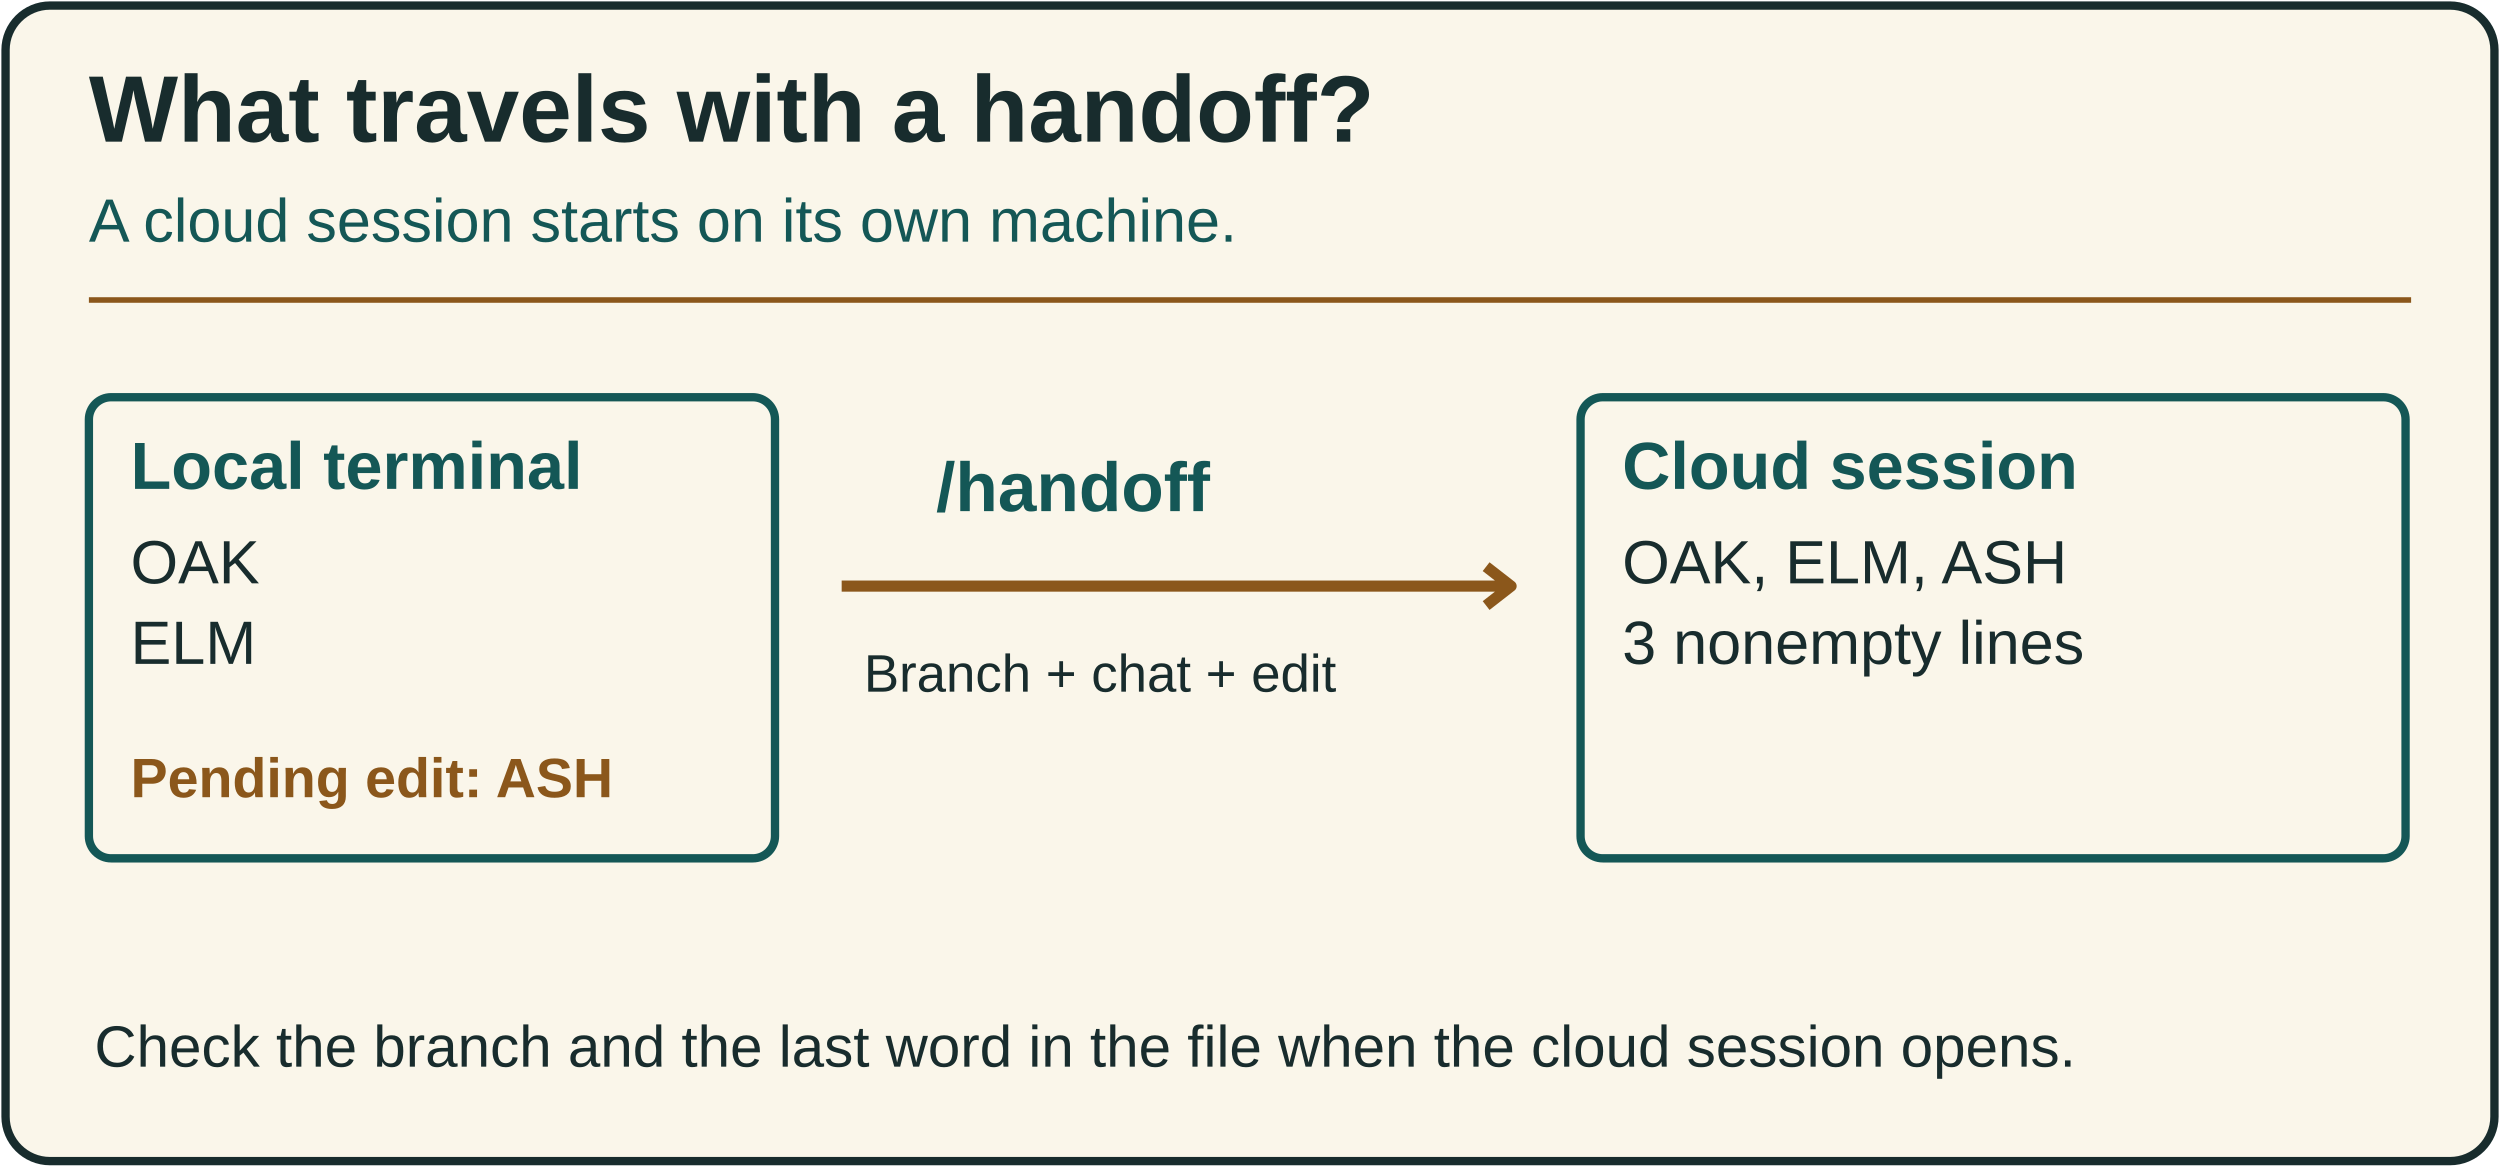
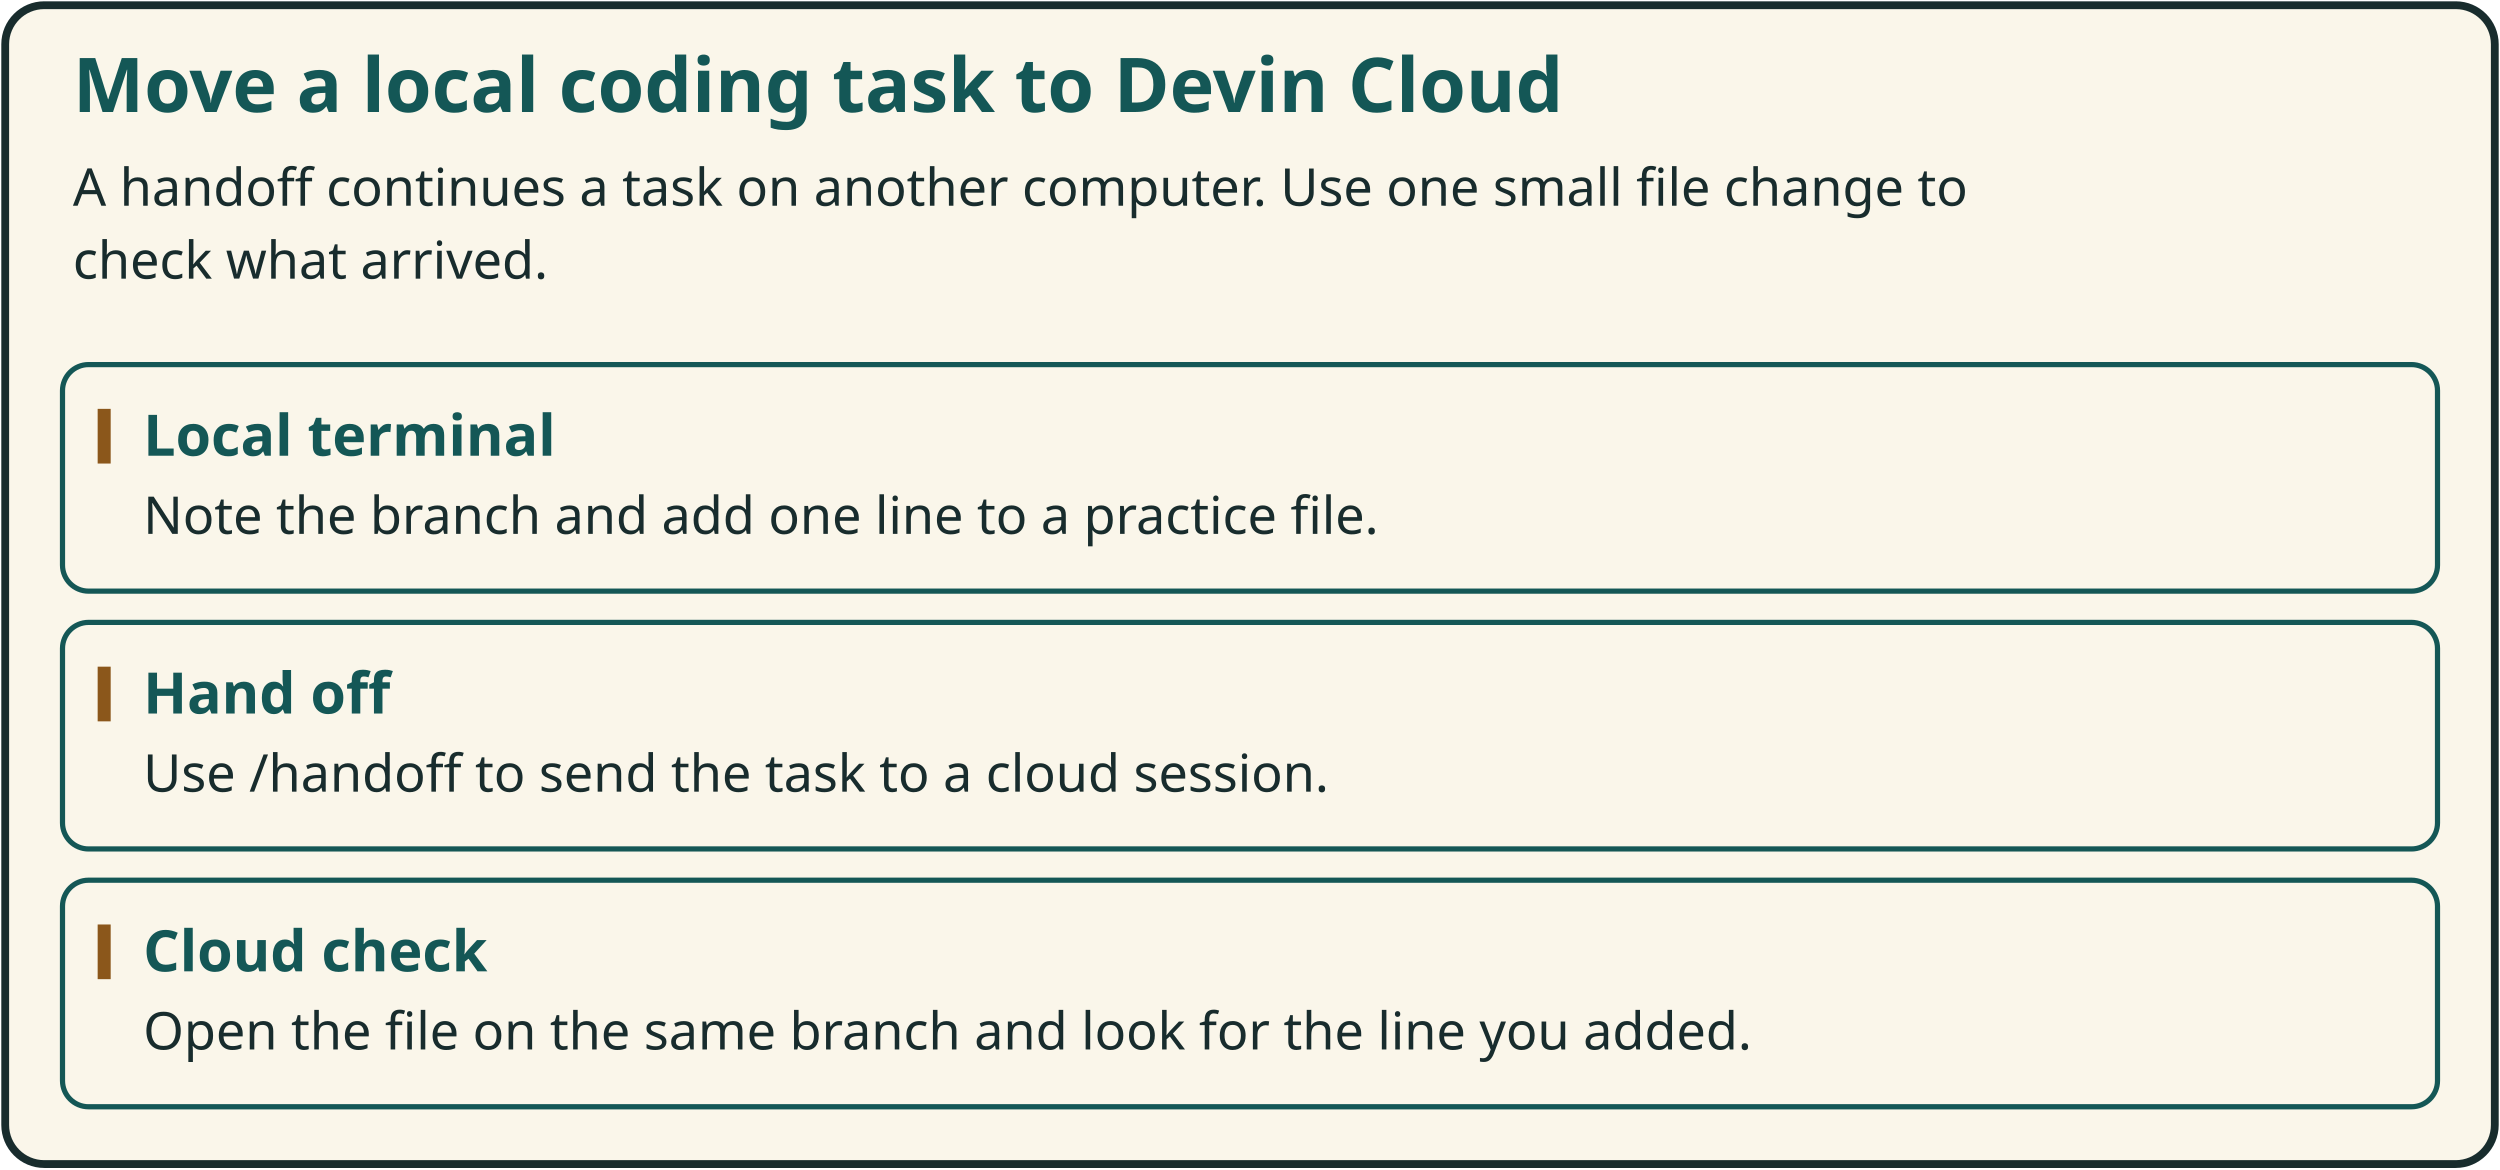
- <svg xmlns="http://www.w3.org/2000/svg" viewBox="0 0 900 420" role="img" aria-labelledby="title description">
-   <rect x="2" y="2" width="896" height="416" rx="16" fill="#faf6ea" stroke="#182c2d" stroke-width="3" />
-   <text x="32" y="51" font-family="Arial, Helvetica, sans-serif" font-size="34" font-weight="700" fill="#182c2d">What travels with a handoff?</text>
-   <text x="32" y="87" font-family="Arial, Helvetica, sans-serif" font-size="22" font-weight="400" fill="#145756">A cloud session starts on its own machine.</text>
-   <path d="M32 108H868" stroke="#8b571b" stroke-width="2" />
-   <rect x="32" y="143" width="247" height="166" rx="8" fill="#faf6ea" stroke="#145756" stroke-width="3" />
-   <text x="47" y="176" font-family="Arial, Helvetica, sans-serif" font-size="24" font-weight="700" fill="#145756">Local terminal</text>
-   <text x="47" y="210" font-family="Arial, Helvetica, sans-serif" font-size="22" font-weight="400" fill="#182c2d">OAK</text>
-   <text x="47" y="239" font-family="Arial, Helvetica, sans-serif" font-size="22" font-weight="400" fill="#182c2d">ELM</text>
-   <text x="47" y="287" font-family="Arial, Helvetica, sans-serif" font-size="20" font-weight="700" fill="#8b571b">Pending edit: ASH</text>
-   <text x="337" y="184" font-family="Arial, Helvetica, sans-serif" font-size="25" font-weight="700" fill="#145756">/handoff</text>
-   <path d="M303 211 H544 m-9 -7 9 7 -9 7" fill="none" stroke="#8b571b" stroke-width="4" stroke-linejoin="round" />
-   <text x="311" y="249" font-family="Arial, Helvetica, sans-serif" font-size="19" font-weight="400" fill="#182c2d">Branch + chat + edit</text>
-   <rect x="569" y="143" width="297" height="166" rx="8" fill="#faf6ea" stroke="#145756" stroke-width="3" />
-   <text x="584" y="176" font-family="Arial, Helvetica, sans-serif" font-size="24" font-weight="700" fill="#145756">Cloud session</text>
-   <text x="584" y="210" font-family="Arial, Helvetica, sans-serif" font-size="22" font-weight="400" fill="#182c2d">OAK, ELM, ASH</text>
-   <text x="584" y="239" font-family="Arial, Helvetica, sans-serif" font-size="22" font-weight="400" fill="#182c2d">3 nonempty lines</text>
-   <text x="34" y="384" font-family="Arial, Helvetica, sans-serif" font-size="21" font-weight="400" fill="#182c2d">Check the branch and the last word in the file when the cloud session opens.</text>
+ <svg xmlns="http://www.w3.org/2000/svg" role="img" aria-labelledby="title desc" viewBox="0 0 960 449" font-family="Verdana, sans-serif">
+   <rect x="2" y="2" width="956" height="445" rx="15" fill="#faf6ea" stroke="#182c2d" stroke-width="3" />
+   <text x="28" y="43" fill="#145756" font-size="29" font-weight="bold">Move a local coding task to Devin Cloud</text>
+   <text x="28" y="79" fill="#182c2d" font-size="20">A handoff continues a task on another computer. Use one small file change to</text>
+   <text x="28" y="107" fill="#182c2d" font-size="20">check what arrived.</text>
+   <rect x="24" y="140" width="912" height="87" rx="10" fill="#faf6ea" stroke="#145756" stroke-width="2" />
+   <path d="M40 157v21" stroke="#8b571b" stroke-width="5" />
+   <text x="55" y="175" fill="#145756" font-size="22" font-weight="bold">Local terminal</text>
+   <text x="55" y="205" fill="#182c2d" font-size="20">Note the branch and add one line to a practice file.</text>
+   <rect x="24" y="239" width="912" height="87" rx="10" fill="#faf6ea" stroke="#145756" stroke-width="2" />
+   <path d="M40 256v21" stroke="#8b571b" stroke-width="5" />
+   <text x="55" y="274" fill="#145756" font-size="22" font-weight="bold">Hand off</text>
+   <text x="55" y="304" fill="#182c2d" font-size="20">Use /handoff to send the task to a cloud session.</text>
+   <rect x="24" y="338" width="912" height="87" rx="10" fill="#faf6ea" stroke="#145756" stroke-width="2" />
+   <path d="M40 355v21" stroke="#8b571b" stroke-width="5" />
+   <text x="55" y="373" fill="#145756" font-size="22" font-weight="bold">Cloud check</text>
+   <text x="55" y="403" fill="#182c2d" font-size="20">Open the file on the same branch and look for the line you added.</text>
</svg>
